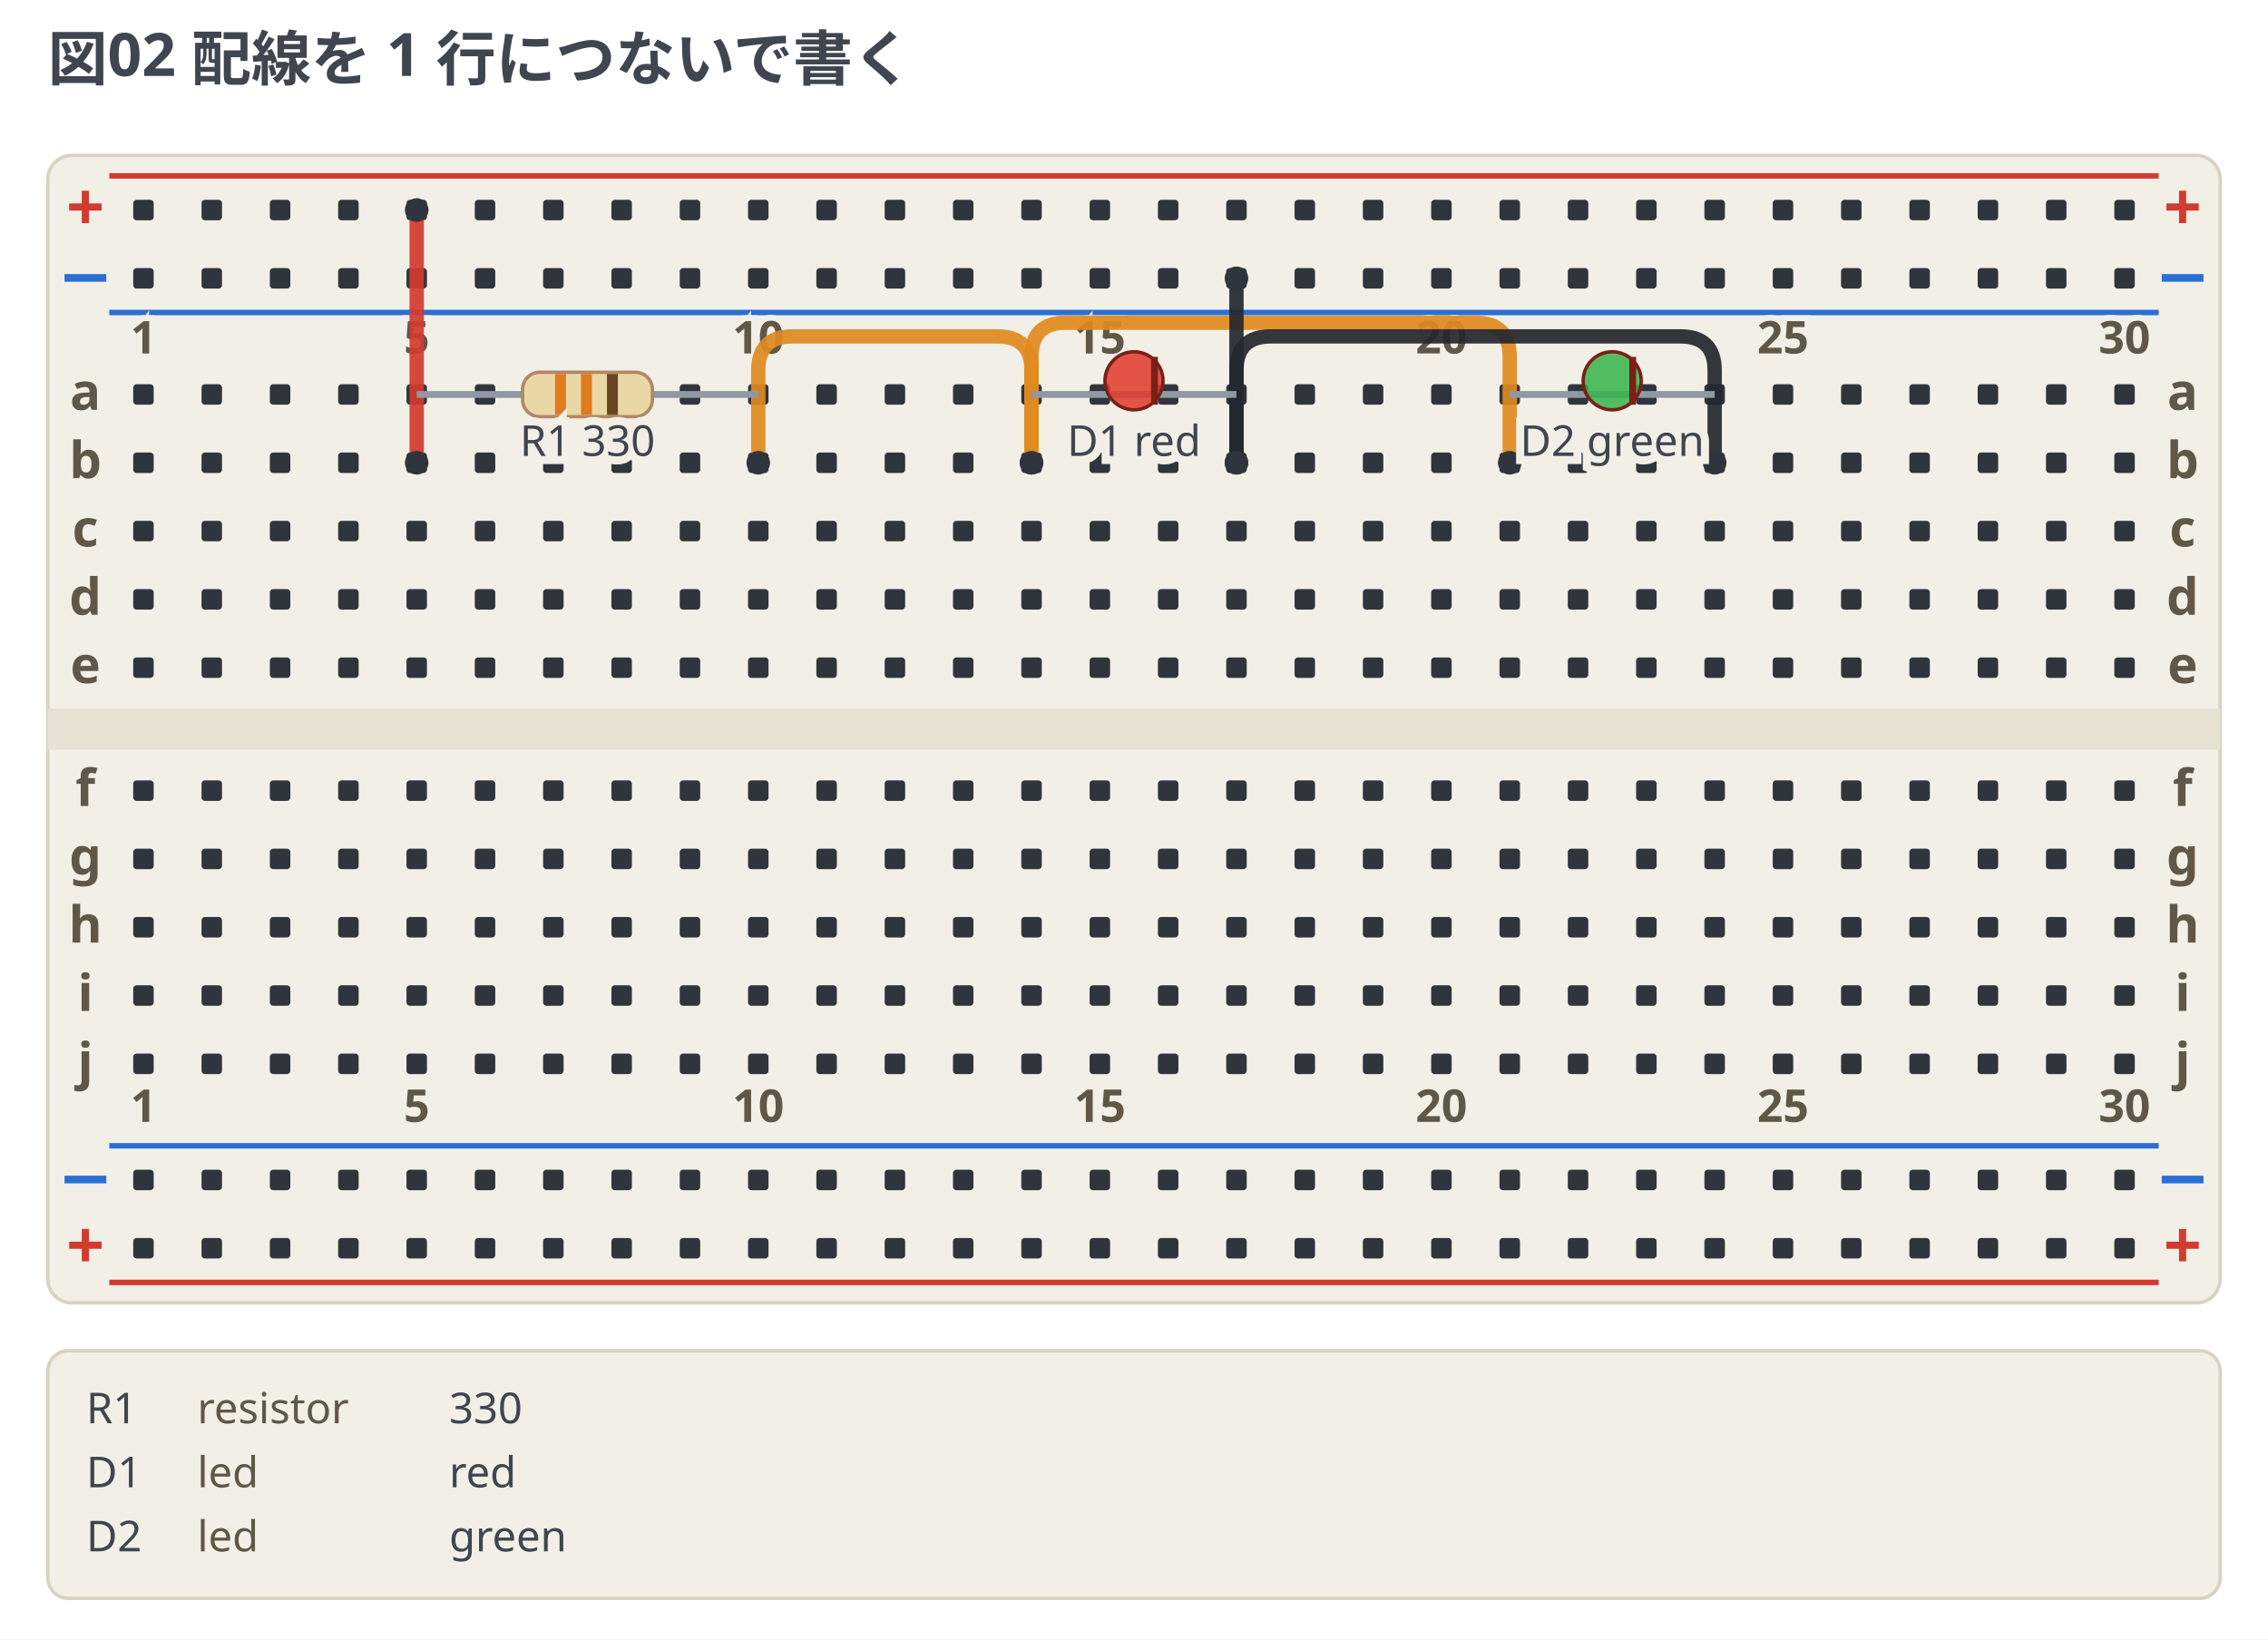
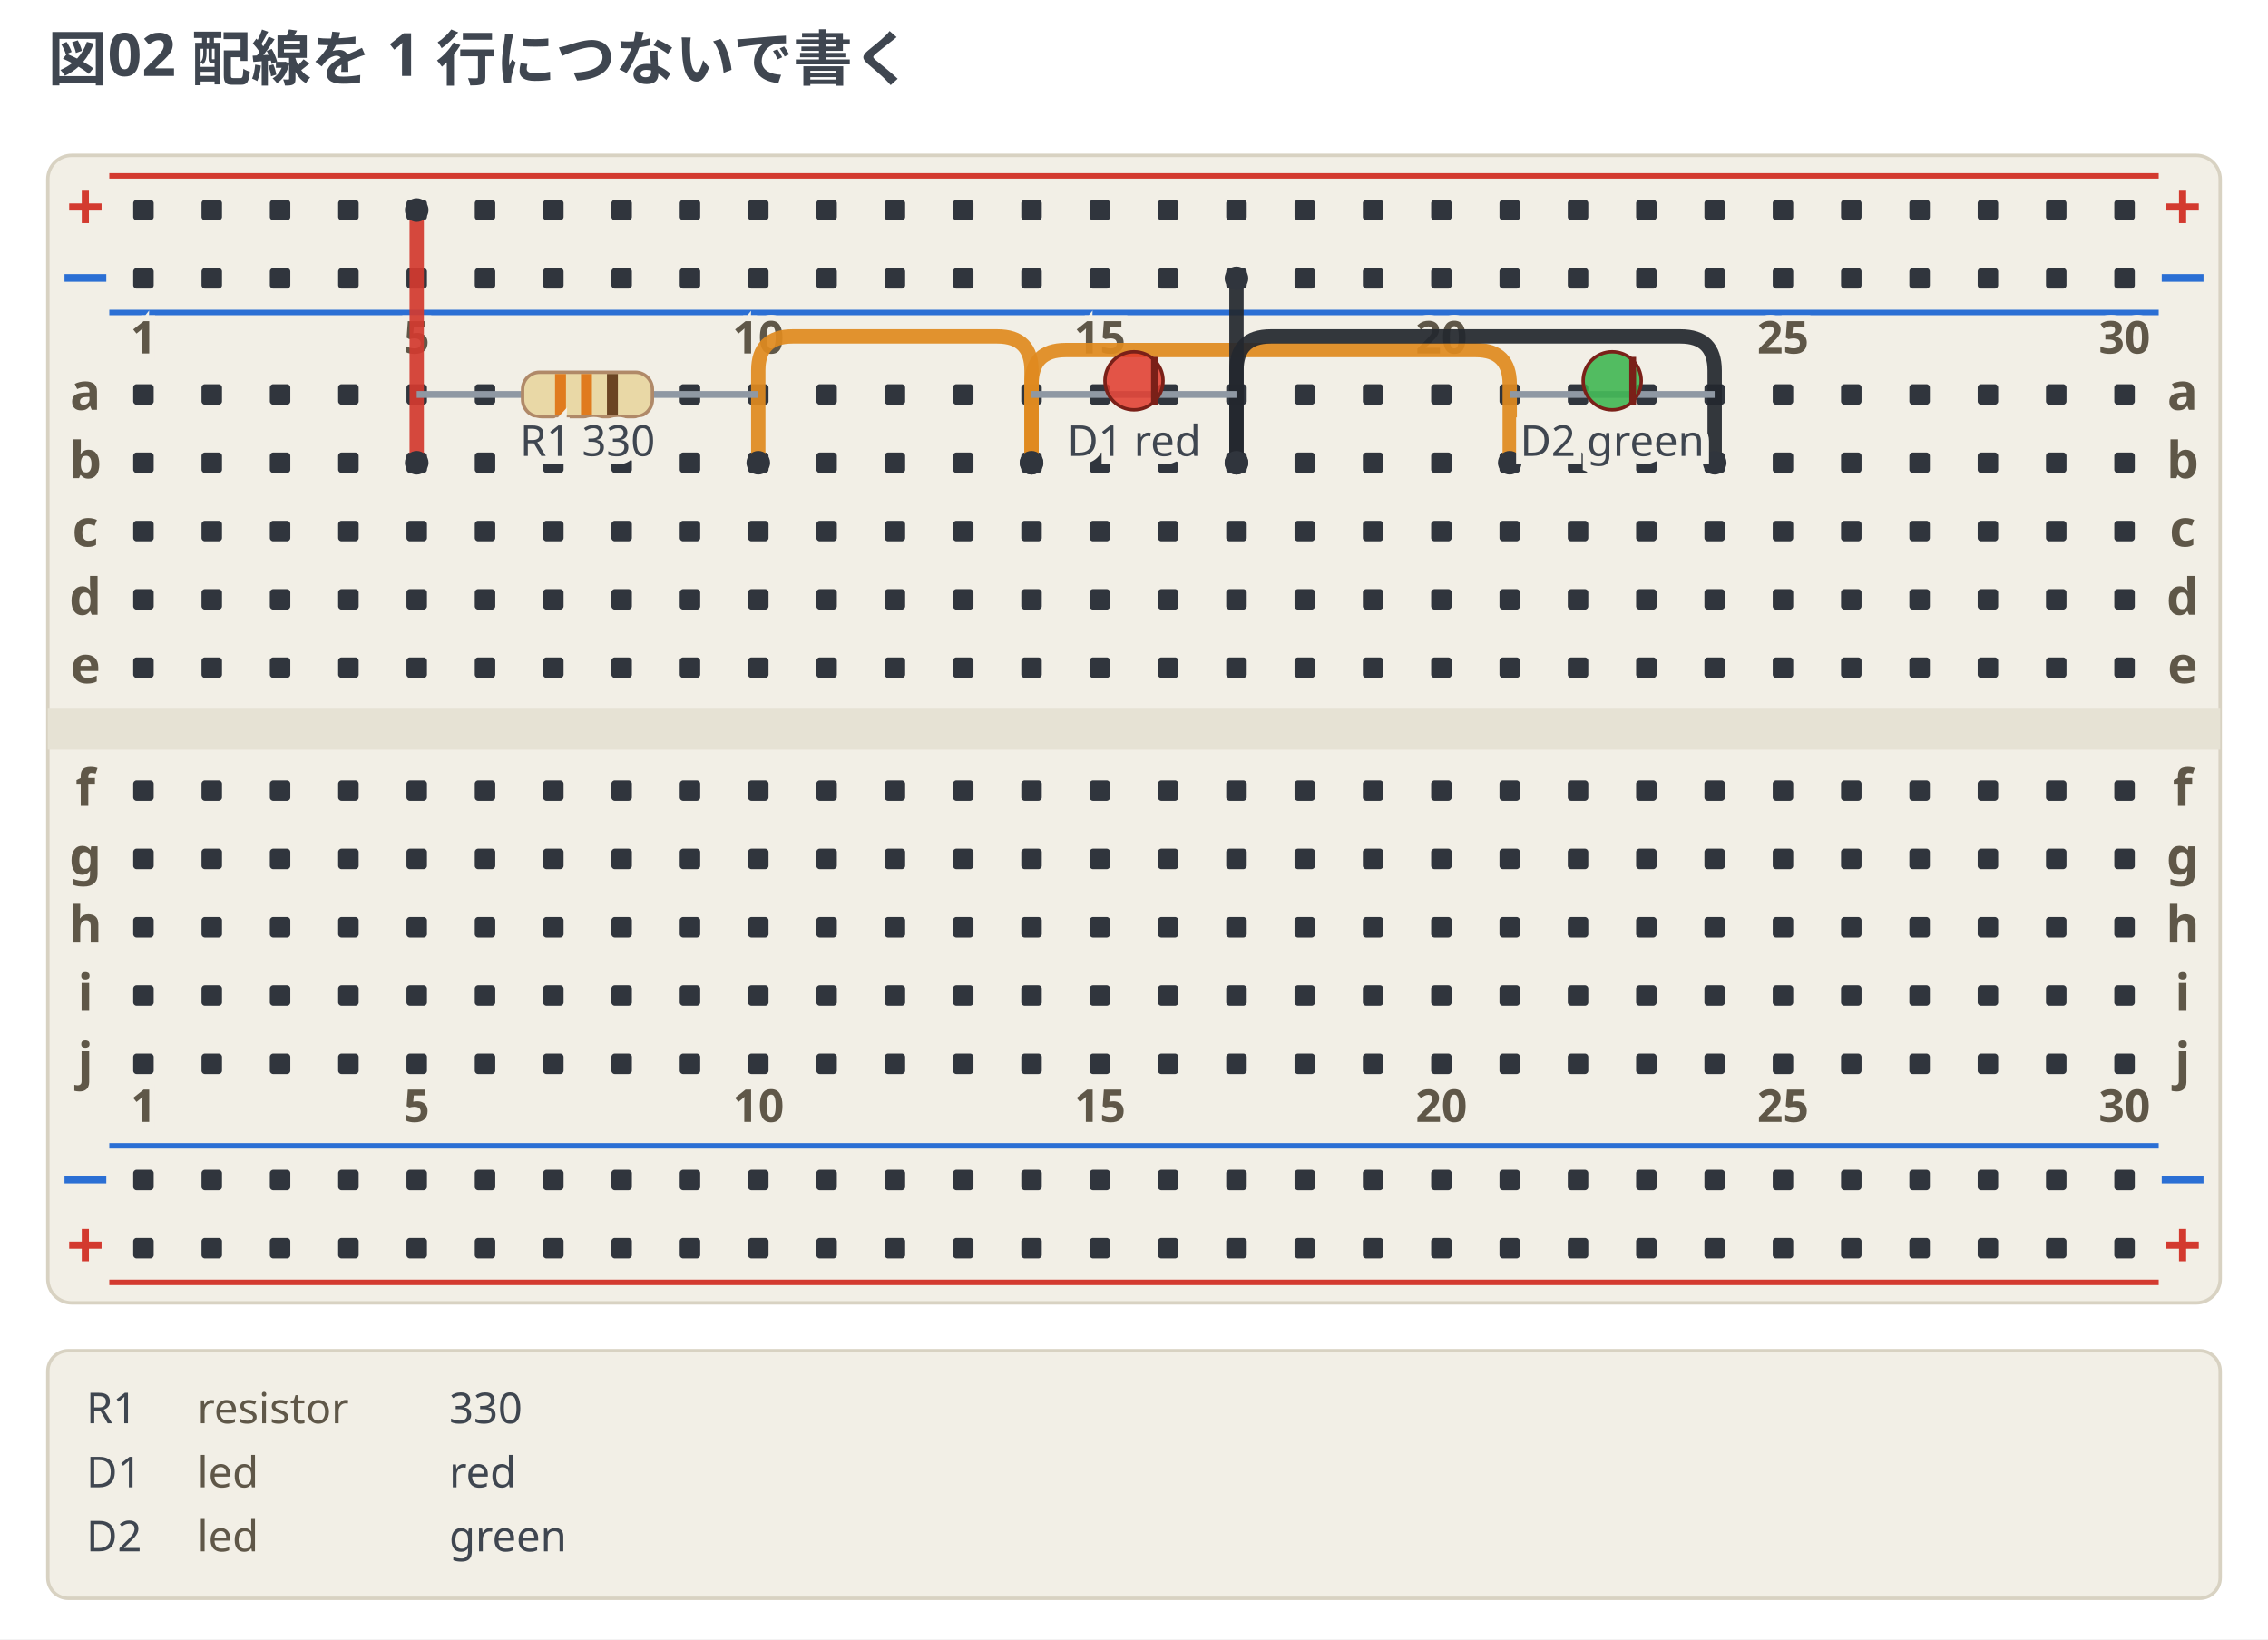
<svg xmlns="http://www.w3.org/2000/svg" width="664" height="480" viewBox="0 0 664 480" data-breadboard-fence="0.2.0" role="img">
  <rect x="0" y="0" width="664" height="480" fill="#ffffff" />
  <g>
    <text x="14" y="23.5" text-anchor="start" font-family="ui-sans-serif, system-ui, sans-serif" font-size="17.5" font-weight="700" fill="#3f4650">図02 配線を 1 行につないで書く</text>
  </g>
  <g transform="translate(0 31.5)">
    <rect x="14" y="14" width="636" height="336" rx="7" fill="#f2efe6" stroke="#d8d2c2" />
    <rect x="14" y="176" width="636" height="12" fill="#e6e2d4" />
    <line x1="32" y1="20" x2="632" y2="20" stroke="#d33a2f" stroke-width="1.6" />
    <text x="25" y="36" text-anchor="middle" font-family="ui-sans-serif, system-ui, sans-serif" font-size="19.55" font-weight="700" fill="#d33a2f">+</text>
    <text x="639" y="36" text-anchor="middle" font-family="ui-sans-serif, system-ui, sans-serif" font-size="19.55" font-weight="700" fill="#d33a2f">+</text>
    <line x1="32" y1="60" x2="632" y2="60" stroke="#2b6fd4" stroke-width="1.6" />
    <text x="25" y="56" text-anchor="middle" font-family="ui-sans-serif, system-ui, sans-serif" font-size="19.55" font-weight="700" fill="#2b6fd4">−</text>
    <text x="639" y="56" text-anchor="middle" font-family="ui-sans-serif, system-ui, sans-serif" font-size="19.55" font-weight="700" fill="#2b6fd4">−</text>
    <line x1="32" y1="304" x2="632" y2="304" stroke="#2b6fd4" stroke-width="1.6" />
    <text x="25" y="320" text-anchor="middle" font-family="ui-sans-serif, system-ui, sans-serif" font-size="19.55" font-weight="700" fill="#2b6fd4">−</text>
    <text x="639" y="320" text-anchor="middle" font-family="ui-sans-serif, system-ui, sans-serif" font-size="19.55" font-weight="700" fill="#2b6fd4">−</text>
    <line x1="32" y1="344" x2="632" y2="344" stroke="#d33a2f" stroke-width="1.6" />
    <text x="25" y="340" text-anchor="middle" font-family="ui-sans-serif, system-ui, sans-serif" font-size="19.55" font-weight="700" fill="#d33a2f">+</text>
    <text x="639" y="340" text-anchor="middle" font-family="ui-sans-serif, system-ui, sans-serif" font-size="19.55" font-weight="700" fill="#d33a2f">+</text>
    <rect x="39" y="27" width="6" height="6" rx="1" fill="#30353d" />
    <rect x="59" y="27" width="6" height="6" rx="1" fill="#30353d" />
    <rect x="79" y="27" width="6" height="6" rx="1" fill="#30353d" />
    <rect x="99" y="27" width="6" height="6" rx="1" fill="#30353d" />
    <rect x="119" y="27" width="6" height="6" rx="1" fill="#30353d" />
    <rect x="139" y="27" width="6" height="6" rx="1" fill="#30353d" />
    <rect x="159" y="27" width="6" height="6" rx="1" fill="#30353d" />
    <rect x="179" y="27" width="6" height="6" rx="1" fill="#30353d" />
    <rect x="199" y="27" width="6" height="6" rx="1" fill="#30353d" />
    <rect x="219" y="27" width="6" height="6" rx="1" fill="#30353d" />
    <rect x="239" y="27" width="6" height="6" rx="1" fill="#30353d" />
    <rect x="259" y="27" width="6" height="6" rx="1" fill="#30353d" />
    <rect x="279" y="27" width="6" height="6" rx="1" fill="#30353d" />
    <rect x="299" y="27" width="6" height="6" rx="1" fill="#30353d" />
    <rect x="319" y="27" width="6" height="6" rx="1" fill="#30353d" />
    <rect x="339" y="27" width="6" height="6" rx="1" fill="#30353d" />
    <rect x="359" y="27" width="6" height="6" rx="1" fill="#30353d" />
    <rect x="379" y="27" width="6" height="6" rx="1" fill="#30353d" />
    <rect x="399" y="27" width="6" height="6" rx="1" fill="#30353d" />
    <rect x="419" y="27" width="6" height="6" rx="1" fill="#30353d" />
    <rect x="439" y="27" width="6" height="6" rx="1" fill="#30353d" />
    <rect x="459" y="27" width="6" height="6" rx="1" fill="#30353d" />
    <rect x="479" y="27" width="6" height="6" rx="1" fill="#30353d" />
    <rect x="499" y="27" width="6" height="6" rx="1" fill="#30353d" />
    <rect x="519" y="27" width="6" height="6" rx="1" fill="#30353d" />
    <rect x="539" y="27" width="6" height="6" rx="1" fill="#30353d" />
    <rect x="559" y="27" width="6" height="6" rx="1" fill="#30353d" />
    <rect x="579" y="27" width="6" height="6" rx="1" fill="#30353d" />
    <rect x="599" y="27" width="6" height="6" rx="1" fill="#30353d" />
    <rect x="619" y="27" width="6" height="6" rx="1" fill="#30353d" />
    <rect x="39" y="47" width="6" height="6" rx="1" fill="#30353d" />
    <rect x="59" y="47" width="6" height="6" rx="1" fill="#30353d" />
    <rect x="79" y="47" width="6" height="6" rx="1" fill="#30353d" />
    <rect x="99" y="47" width="6" height="6" rx="1" fill="#30353d" />
    <rect x="119" y="47" width="6" height="6" rx="1" fill="#30353d" />
    <rect x="139" y="47" width="6" height="6" rx="1" fill="#30353d" />
    <rect x="159" y="47" width="6" height="6" rx="1" fill="#30353d" />
    <rect x="179" y="47" width="6" height="6" rx="1" fill="#30353d" />
    <rect x="199" y="47" width="6" height="6" rx="1" fill="#30353d" />
    <rect x="219" y="47" width="6" height="6" rx="1" fill="#30353d" />
    <rect x="239" y="47" width="6" height="6" rx="1" fill="#30353d" />
    <rect x="259" y="47" width="6" height="6" rx="1" fill="#30353d" />
    <rect x="279" y="47" width="6" height="6" rx="1" fill="#30353d" />
    <rect x="299" y="47" width="6" height="6" rx="1" fill="#30353d" />
    <rect x="319" y="47" width="6" height="6" rx="1" fill="#30353d" />
    <rect x="339" y="47" width="6" height="6" rx="1" fill="#30353d" />
    <rect x="359" y="47" width="6" height="6" rx="1" fill="#30353d" />
    <rect x="379" y="47" width="6" height="6" rx="1" fill="#30353d" />
    <rect x="399" y="47" width="6" height="6" rx="1" fill="#30353d" />
    <rect x="419" y="47" width="6" height="6" rx="1" fill="#30353d" />
    <rect x="439" y="47" width="6" height="6" rx="1" fill="#30353d" />
    <rect x="459" y="47" width="6" height="6" rx="1" fill="#30353d" />
    <rect x="479" y="47" width="6" height="6" rx="1" fill="#30353d" />
    <rect x="499" y="47" width="6" height="6" rx="1" fill="#30353d" />
    <rect x="519" y="47" width="6" height="6" rx="1" fill="#30353d" />
    <rect x="539" y="47" width="6" height="6" rx="1" fill="#30353d" />
    <rect x="559" y="47" width="6" height="6" rx="1" fill="#30353d" />
    <rect x="579" y="47" width="6" height="6" rx="1" fill="#30353d" />
    <rect x="599" y="47" width="6" height="6" rx="1" fill="#30353d" />
    <rect x="619" y="47" width="6" height="6" rx="1" fill="#30353d" />
    <rect x="39" y="311" width="6" height="6" rx="1" fill="#30353d" />
    <rect x="59" y="311" width="6" height="6" rx="1" fill="#30353d" />
    <rect x="79" y="311" width="6" height="6" rx="1" fill="#30353d" />
    <rect x="99" y="311" width="6" height="6" rx="1" fill="#30353d" />
    <rect x="119" y="311" width="6" height="6" rx="1" fill="#30353d" />
    <rect x="139" y="311" width="6" height="6" rx="1" fill="#30353d" />
    <rect x="159" y="311" width="6" height="6" rx="1" fill="#30353d" />
    <rect x="179" y="311" width="6" height="6" rx="1" fill="#30353d" />
    <rect x="199" y="311" width="6" height="6" rx="1" fill="#30353d" />
    <rect x="219" y="311" width="6" height="6" rx="1" fill="#30353d" />
    <rect x="239" y="311" width="6" height="6" rx="1" fill="#30353d" />
    <rect x="259" y="311" width="6" height="6" rx="1" fill="#30353d" />
    <rect x="279" y="311" width="6" height="6" rx="1" fill="#30353d" />
    <rect x="299" y="311" width="6" height="6" rx="1" fill="#30353d" />
    <rect x="319" y="311" width="6" height="6" rx="1" fill="#30353d" />
    <rect x="339" y="311" width="6" height="6" rx="1" fill="#30353d" />
    <rect x="359" y="311" width="6" height="6" rx="1" fill="#30353d" />
    <rect x="379" y="311" width="6" height="6" rx="1" fill="#30353d" />
    <rect x="399" y="311" width="6" height="6" rx="1" fill="#30353d" />
    <rect x="419" y="311" width="6" height="6" rx="1" fill="#30353d" />
    <rect x="439" y="311" width="6" height="6" rx="1" fill="#30353d" />
    <rect x="459" y="311" width="6" height="6" rx="1" fill="#30353d" />
    <rect x="479" y="311" width="6" height="6" rx="1" fill="#30353d" />
    <rect x="499" y="311" width="6" height="6" rx="1" fill="#30353d" />
    <rect x="519" y="311" width="6" height="6" rx="1" fill="#30353d" />
    <rect x="539" y="311" width="6" height="6" rx="1" fill="#30353d" />
    <rect x="559" y="311" width="6" height="6" rx="1" fill="#30353d" />
    <rect x="579" y="311" width="6" height="6" rx="1" fill="#30353d" />
    <rect x="599" y="311" width="6" height="6" rx="1" fill="#30353d" />
    <rect x="619" y="311" width="6" height="6" rx="1" fill="#30353d" />
    <rect x="39" y="331" width="6" height="6" rx="1" fill="#30353d" />
    <rect x="59" y="331" width="6" height="6" rx="1" fill="#30353d" />
    <rect x="79" y="331" width="6" height="6" rx="1" fill="#30353d" />
    <rect x="99" y="331" width="6" height="6" rx="1" fill="#30353d" />
    <rect x="119" y="331" width="6" height="6" rx="1" fill="#30353d" />
    <rect x="139" y="331" width="6" height="6" rx="1" fill="#30353d" />
    <rect x="159" y="331" width="6" height="6" rx="1" fill="#30353d" />
    <rect x="179" y="331" width="6" height="6" rx="1" fill="#30353d" />
    <rect x="199" y="331" width="6" height="6" rx="1" fill="#30353d" />
    <rect x="219" y="331" width="6" height="6" rx="1" fill="#30353d" />
    <rect x="239" y="331" width="6" height="6" rx="1" fill="#30353d" />
    <rect x="259" y="331" width="6" height="6" rx="1" fill="#30353d" />
    <rect x="279" y="331" width="6" height="6" rx="1" fill="#30353d" />
    <rect x="299" y="331" width="6" height="6" rx="1" fill="#30353d" />
    <rect x="319" y="331" width="6" height="6" rx="1" fill="#30353d" />
    <rect x="339" y="331" width="6" height="6" rx="1" fill="#30353d" />
    <rect x="359" y="331" width="6" height="6" rx="1" fill="#30353d" />
    <rect x="379" y="331" width="6" height="6" rx="1" fill="#30353d" />
    <rect x="399" y="331" width="6" height="6" rx="1" fill="#30353d" />
    <rect x="419" y="331" width="6" height="6" rx="1" fill="#30353d" />
    <rect x="439" y="331" width="6" height="6" rx="1" fill="#30353d" />
    <rect x="459" y="331" width="6" height="6" rx="1" fill="#30353d" />
    <rect x="479" y="331" width="6" height="6" rx="1" fill="#30353d" />
    <rect x="499" y="331" width="6" height="6" rx="1" fill="#30353d" />
    <rect x="519" y="331" width="6" height="6" rx="1" fill="#30353d" />
    <rect x="539" y="331" width="6" height="6" rx="1" fill="#30353d" />
    <rect x="559" y="331" width="6" height="6" rx="1" fill="#30353d" />
    <rect x="579" y="331" width="6" height="6" rx="1" fill="#30353d" />
    <rect x="599" y="331" width="6" height="6" rx="1" fill="#30353d" />
    <rect x="619" y="331" width="6" height="6" rx="1" fill="#30353d" />
    <rect x="39" y="81" width="6" height="6" rx="1" fill="#30353d" />
    <rect x="59" y="81" width="6" height="6" rx="1" fill="#30353d" />
    <rect x="79" y="81" width="6" height="6" rx="1" fill="#30353d" />
    <rect x="99" y="81" width="6" height="6" rx="1" fill="#30353d" />
    <rect x="119" y="81" width="6" height="6" rx="1" fill="#30353d" />
    <rect x="139" y="81" width="6" height="6" rx="1" fill="#30353d" />
    <rect x="159" y="81" width="6" height="6" rx="1" fill="#30353d" />
    <rect x="179" y="81" width="6" height="6" rx="1" fill="#30353d" />
    <rect x="199" y="81" width="6" height="6" rx="1" fill="#30353d" />
    <rect x="219" y="81" width="6" height="6" rx="1" fill="#30353d" />
    <rect x="239" y="81" width="6" height="6" rx="1" fill="#30353d" />
    <rect x="259" y="81" width="6" height="6" rx="1" fill="#30353d" />
    <rect x="279" y="81" width="6" height="6" rx="1" fill="#30353d" />
    <rect x="299" y="81" width="6" height="6" rx="1" fill="#30353d" />
    <rect x="319" y="81" width="6" height="6" rx="1" fill="#30353d" />
    <rect x="339" y="81" width="6" height="6" rx="1" fill="#30353d" />
    <rect x="359" y="81" width="6" height="6" rx="1" fill="#30353d" />
    <rect x="379" y="81" width="6" height="6" rx="1" fill="#30353d" />
    <rect x="399" y="81" width="6" height="6" rx="1" fill="#30353d" />
    <rect x="419" y="81" width="6" height="6" rx="1" fill="#30353d" />
    <rect x="439" y="81" width="6" height="6" rx="1" fill="#30353d" />
    <rect x="459" y="81" width="6" height="6" rx="1" fill="#30353d" />
    <rect x="479" y="81" width="6" height="6" rx="1" fill="#30353d" />
    <rect x="499" y="81" width="6" height="6" rx="1" fill="#30353d" />
    <rect x="519" y="81" width="6" height="6" rx="1" fill="#30353d" />
    <rect x="539" y="81" width="6" height="6" rx="1" fill="#30353d" />
    <rect x="559" y="81" width="6" height="6" rx="1" fill="#30353d" />
    <rect x="579" y="81" width="6" height="6" rx="1" fill="#30353d" />
    <rect x="599" y="81" width="6" height="6" rx="1" fill="#30353d" />
    <rect x="619" y="81" width="6" height="6" rx="1" fill="#30353d" />
    <rect x="39" y="101" width="6" height="6" rx="1" fill="#30353d" />
    <rect x="59" y="101" width="6" height="6" rx="1" fill="#30353d" />
    <rect x="79" y="101" width="6" height="6" rx="1" fill="#30353d" />
    <rect x="99" y="101" width="6" height="6" rx="1" fill="#30353d" />
    <rect x="119" y="101" width="6" height="6" rx="1" fill="#30353d" />
    <rect x="139" y="101" width="6" height="6" rx="1" fill="#30353d" />
    <rect x="159" y="101" width="6" height="6" rx="1" fill="#30353d" />
    <rect x="179" y="101" width="6" height="6" rx="1" fill="#30353d" />
    <rect x="199" y="101" width="6" height="6" rx="1" fill="#30353d" />
    <rect x="219" y="101" width="6" height="6" rx="1" fill="#30353d" />
    <rect x="239" y="101" width="6" height="6" rx="1" fill="#30353d" />
    <rect x="259" y="101" width="6" height="6" rx="1" fill="#30353d" />
    <rect x="279" y="101" width="6" height="6" rx="1" fill="#30353d" />
    <rect x="299" y="101" width="6" height="6" rx="1" fill="#30353d" />
    <rect x="319" y="101" width="6" height="6" rx="1" fill="#30353d" />
    <rect x="339" y="101" width="6" height="6" rx="1" fill="#30353d" />
    <rect x="359" y="101" width="6" height="6" rx="1" fill="#30353d" />
    <rect x="379" y="101" width="6" height="6" rx="1" fill="#30353d" />
    <rect x="399" y="101" width="6" height="6" rx="1" fill="#30353d" />
    <rect x="419" y="101" width="6" height="6" rx="1" fill="#30353d" />
    <rect x="439" y="101" width="6" height="6" rx="1" fill="#30353d" />
    <rect x="459" y="101" width="6" height="6" rx="1" fill="#30353d" />
    <rect x="479" y="101" width="6" height="6" rx="1" fill="#30353d" />
    <rect x="499" y="101" width="6" height="6" rx="1" fill="#30353d" />
    <rect x="519" y="101" width="6" height="6" rx="1" fill="#30353d" />
    <rect x="539" y="101" width="6" height="6" rx="1" fill="#30353d" />
    <rect x="559" y="101" width="6" height="6" rx="1" fill="#30353d" />
    <rect x="579" y="101" width="6" height="6" rx="1" fill="#30353d" />
    <rect x="599" y="101" width="6" height="6" rx="1" fill="#30353d" />
    <rect x="619" y="101" width="6" height="6" rx="1" fill="#30353d" />
    <rect x="39" y="121" width="6" height="6" rx="1" fill="#30353d" />
    <rect x="59" y="121" width="6" height="6" rx="1" fill="#30353d" />
    <rect x="79" y="121" width="6" height="6" rx="1" fill="#30353d" />
    <rect x="99" y="121" width="6" height="6" rx="1" fill="#30353d" />
    <rect x="119" y="121" width="6" height="6" rx="1" fill="#30353d" />
    <rect x="139" y="121" width="6" height="6" rx="1" fill="#30353d" />
    <rect x="159" y="121" width="6" height="6" rx="1" fill="#30353d" />
    <rect x="179" y="121" width="6" height="6" rx="1" fill="#30353d" />
    <rect x="199" y="121" width="6" height="6" rx="1" fill="#30353d" />
    <rect x="219" y="121" width="6" height="6" rx="1" fill="#30353d" />
    <rect x="239" y="121" width="6" height="6" rx="1" fill="#30353d" />
    <rect x="259" y="121" width="6" height="6" rx="1" fill="#30353d" />
    <rect x="279" y="121" width="6" height="6" rx="1" fill="#30353d" />
    <rect x="299" y="121" width="6" height="6" rx="1" fill="#30353d" />
    <rect x="319" y="121" width="6" height="6" rx="1" fill="#30353d" />
    <rect x="339" y="121" width="6" height="6" rx="1" fill="#30353d" />
    <rect x="359" y="121" width="6" height="6" rx="1" fill="#30353d" />
    <rect x="379" y="121" width="6" height="6" rx="1" fill="#30353d" />
    <rect x="399" y="121" width="6" height="6" rx="1" fill="#30353d" />
    <rect x="419" y="121" width="6" height="6" rx="1" fill="#30353d" />
    <rect x="439" y="121" width="6" height="6" rx="1" fill="#30353d" />
    <rect x="459" y="121" width="6" height="6" rx="1" fill="#30353d" />
    <rect x="479" y="121" width="6" height="6" rx="1" fill="#30353d" />
    <rect x="499" y="121" width="6" height="6" rx="1" fill="#30353d" />
    <rect x="519" y="121" width="6" height="6" rx="1" fill="#30353d" />
    <rect x="539" y="121" width="6" height="6" rx="1" fill="#30353d" />
    <rect x="559" y="121" width="6" height="6" rx="1" fill="#30353d" />
    <rect x="579" y="121" width="6" height="6" rx="1" fill="#30353d" />
    <rect x="599" y="121" width="6" height="6" rx="1" fill="#30353d" />
    <rect x="619" y="121" width="6" height="6" rx="1" fill="#30353d" />
    <rect x="39" y="141" width="6" height="6" rx="1" fill="#30353d" />
    <rect x="59" y="141" width="6" height="6" rx="1" fill="#30353d" />
    <rect x="79" y="141" width="6" height="6" rx="1" fill="#30353d" />
    <rect x="99" y="141" width="6" height="6" rx="1" fill="#30353d" />
    <rect x="119" y="141" width="6" height="6" rx="1" fill="#30353d" />
    <rect x="139" y="141" width="6" height="6" rx="1" fill="#30353d" />
    <rect x="159" y="141" width="6" height="6" rx="1" fill="#30353d" />
    <rect x="179" y="141" width="6" height="6" rx="1" fill="#30353d" />
    <rect x="199" y="141" width="6" height="6" rx="1" fill="#30353d" />
    <rect x="219" y="141" width="6" height="6" rx="1" fill="#30353d" />
    <rect x="239" y="141" width="6" height="6" rx="1" fill="#30353d" />
    <rect x="259" y="141" width="6" height="6" rx="1" fill="#30353d" />
    <rect x="279" y="141" width="6" height="6" rx="1" fill="#30353d" />
    <rect x="299" y="141" width="6" height="6" rx="1" fill="#30353d" />
    <rect x="319" y="141" width="6" height="6" rx="1" fill="#30353d" />
    <rect x="339" y="141" width="6" height="6" rx="1" fill="#30353d" />
    <rect x="359" y="141" width="6" height="6" rx="1" fill="#30353d" />
    <rect x="379" y="141" width="6" height="6" rx="1" fill="#30353d" />
    <rect x="399" y="141" width="6" height="6" rx="1" fill="#30353d" />
    <rect x="419" y="141" width="6" height="6" rx="1" fill="#30353d" />
    <rect x="439" y="141" width="6" height="6" rx="1" fill="#30353d" />
    <rect x="459" y="141" width="6" height="6" rx="1" fill="#30353d" />
    <rect x="479" y="141" width="6" height="6" rx="1" fill="#30353d" />
    <rect x="499" y="141" width="6" height="6" rx="1" fill="#30353d" />
    <rect x="519" y="141" width="6" height="6" rx="1" fill="#30353d" />
    <rect x="539" y="141" width="6" height="6" rx="1" fill="#30353d" />
    <rect x="559" y="141" width="6" height="6" rx="1" fill="#30353d" />
    <rect x="579" y="141" width="6" height="6" rx="1" fill="#30353d" />
    <rect x="599" y="141" width="6" height="6" rx="1" fill="#30353d" />
    <rect x="619" y="141" width="6" height="6" rx="1" fill="#30353d" />
    <rect x="39" y="161" width="6" height="6" rx="1" fill="#30353d" />
    <rect x="59" y="161" width="6" height="6" rx="1" fill="#30353d" />
    <rect x="79" y="161" width="6" height="6" rx="1" fill="#30353d" />
    <rect x="99" y="161" width="6" height="6" rx="1" fill="#30353d" />
    <rect x="119" y="161" width="6" height="6" rx="1" fill="#30353d" />
    <rect x="139" y="161" width="6" height="6" rx="1" fill="#30353d" />
    <rect x="159" y="161" width="6" height="6" rx="1" fill="#30353d" />
    <rect x="179" y="161" width="6" height="6" rx="1" fill="#30353d" />
    <rect x="199" y="161" width="6" height="6" rx="1" fill="#30353d" />
    <rect x="219" y="161" width="6" height="6" rx="1" fill="#30353d" />
    <rect x="239" y="161" width="6" height="6" rx="1" fill="#30353d" />
    <rect x="259" y="161" width="6" height="6" rx="1" fill="#30353d" />
    <rect x="279" y="161" width="6" height="6" rx="1" fill="#30353d" />
    <rect x="299" y="161" width="6" height="6" rx="1" fill="#30353d" />
    <rect x="319" y="161" width="6" height="6" rx="1" fill="#30353d" />
    <rect x="339" y="161" width="6" height="6" rx="1" fill="#30353d" />
    <rect x="359" y="161" width="6" height="6" rx="1" fill="#30353d" />
    <rect x="379" y="161" width="6" height="6" rx="1" fill="#30353d" />
    <rect x="399" y="161" width="6" height="6" rx="1" fill="#30353d" />
    <rect x="419" y="161" width="6" height="6" rx="1" fill="#30353d" />
    <rect x="439" y="161" width="6" height="6" rx="1" fill="#30353d" />
    <rect x="459" y="161" width="6" height="6" rx="1" fill="#30353d" />
    <rect x="479" y="161" width="6" height="6" rx="1" fill="#30353d" />
    <rect x="499" y="161" width="6" height="6" rx="1" fill="#30353d" />
    <rect x="519" y="161" width="6" height="6" rx="1" fill="#30353d" />
    <rect x="539" y="161" width="6" height="6" rx="1" fill="#30353d" />
    <rect x="559" y="161" width="6" height="6" rx="1" fill="#30353d" />
    <rect x="579" y="161" width="6" height="6" rx="1" fill="#30353d" />
    <rect x="599" y="161" width="6" height="6" rx="1" fill="#30353d" />
    <rect x="619" y="161" width="6" height="6" rx="1" fill="#30353d" />
    <rect x="39" y="197" width="6" height="6" rx="1" fill="#30353d" />
    <rect x="59" y="197" width="6" height="6" rx="1" fill="#30353d" />
    <rect x="79" y="197" width="6" height="6" rx="1" fill="#30353d" />
    <rect x="99" y="197" width="6" height="6" rx="1" fill="#30353d" />
    <rect x="119" y="197" width="6" height="6" rx="1" fill="#30353d" />
    <rect x="139" y="197" width="6" height="6" rx="1" fill="#30353d" />
    <rect x="159" y="197" width="6" height="6" rx="1" fill="#30353d" />
    <rect x="179" y="197" width="6" height="6" rx="1" fill="#30353d" />
    <rect x="199" y="197" width="6" height="6" rx="1" fill="#30353d" />
    <rect x="219" y="197" width="6" height="6" rx="1" fill="#30353d" />
    <rect x="239" y="197" width="6" height="6" rx="1" fill="#30353d" />
    <rect x="259" y="197" width="6" height="6" rx="1" fill="#30353d" />
    <rect x="279" y="197" width="6" height="6" rx="1" fill="#30353d" />
    <rect x="299" y="197" width="6" height="6" rx="1" fill="#30353d" />
    <rect x="319" y="197" width="6" height="6" rx="1" fill="#30353d" />
    <rect x="339" y="197" width="6" height="6" rx="1" fill="#30353d" />
    <rect x="359" y="197" width="6" height="6" rx="1" fill="#30353d" />
    <rect x="379" y="197" width="6" height="6" rx="1" fill="#30353d" />
    <rect x="399" y="197" width="6" height="6" rx="1" fill="#30353d" />
    <rect x="419" y="197" width="6" height="6" rx="1" fill="#30353d" />
    <rect x="439" y="197" width="6" height="6" rx="1" fill="#30353d" />
    <rect x="459" y="197" width="6" height="6" rx="1" fill="#30353d" />
    <rect x="479" y="197" width="6" height="6" rx="1" fill="#30353d" />
    <rect x="499" y="197" width="6" height="6" rx="1" fill="#30353d" />
    <rect x="519" y="197" width="6" height="6" rx="1" fill="#30353d" />
    <rect x="539" y="197" width="6" height="6" rx="1" fill="#30353d" />
    <rect x="559" y="197" width="6" height="6" rx="1" fill="#30353d" />
    <rect x="579" y="197" width="6" height="6" rx="1" fill="#30353d" />
    <rect x="599" y="197" width="6" height="6" rx="1" fill="#30353d" />
    <rect x="619" y="197" width="6" height="6" rx="1" fill="#30353d" />
    <rect x="39" y="217" width="6" height="6" rx="1" fill="#30353d" />
    <rect x="59" y="217" width="6" height="6" rx="1" fill="#30353d" />
    <rect x="79" y="217" width="6" height="6" rx="1" fill="#30353d" />
    <rect x="99" y="217" width="6" height="6" rx="1" fill="#30353d" />
    <rect x="119" y="217" width="6" height="6" rx="1" fill="#30353d" />
    <rect x="139" y="217" width="6" height="6" rx="1" fill="#30353d" />
    <rect x="159" y="217" width="6" height="6" rx="1" fill="#30353d" />
    <rect x="179" y="217" width="6" height="6" rx="1" fill="#30353d" />
    <rect x="199" y="217" width="6" height="6" rx="1" fill="#30353d" />
    <rect x="219" y="217" width="6" height="6" rx="1" fill="#30353d" />
    <rect x="239" y="217" width="6" height="6" rx="1" fill="#30353d" />
    <rect x="259" y="217" width="6" height="6" rx="1" fill="#30353d" />
    <rect x="279" y="217" width="6" height="6" rx="1" fill="#30353d" />
    <rect x="299" y="217" width="6" height="6" rx="1" fill="#30353d" />
    <rect x="319" y="217" width="6" height="6" rx="1" fill="#30353d" />
    <rect x="339" y="217" width="6" height="6" rx="1" fill="#30353d" />
    <rect x="359" y="217" width="6" height="6" rx="1" fill="#30353d" />
    <rect x="379" y="217" width="6" height="6" rx="1" fill="#30353d" />
    <rect x="399" y="217" width="6" height="6" rx="1" fill="#30353d" />
    <rect x="419" y="217" width="6" height="6" rx="1" fill="#30353d" />
    <rect x="439" y="217" width="6" height="6" rx="1" fill="#30353d" />
    <rect x="459" y="217" width="6" height="6" rx="1" fill="#30353d" />
    <rect x="479" y="217" width="6" height="6" rx="1" fill="#30353d" />
    <rect x="499" y="217" width="6" height="6" rx="1" fill="#30353d" />
    <rect x="519" y="217" width="6" height="6" rx="1" fill="#30353d" />
    <rect x="539" y="217" width="6" height="6" rx="1" fill="#30353d" />
    <rect x="559" y="217" width="6" height="6" rx="1" fill="#30353d" />
    <rect x="579" y="217" width="6" height="6" rx="1" fill="#30353d" />
    <rect x="599" y="217" width="6" height="6" rx="1" fill="#30353d" />
    <rect x="619" y="217" width="6" height="6" rx="1" fill="#30353d" />
    <rect x="39" y="237" width="6" height="6" rx="1" fill="#30353d" />
    <rect x="59" y="237" width="6" height="6" rx="1" fill="#30353d" />
    <rect x="79" y="237" width="6" height="6" rx="1" fill="#30353d" />
    <rect x="99" y="237" width="6" height="6" rx="1" fill="#30353d" />
    <rect x="119" y="237" width="6" height="6" rx="1" fill="#30353d" />
    <rect x="139" y="237" width="6" height="6" rx="1" fill="#30353d" />
    <rect x="159" y="237" width="6" height="6" rx="1" fill="#30353d" />
    <rect x="179" y="237" width="6" height="6" rx="1" fill="#30353d" />
    <rect x="199" y="237" width="6" height="6" rx="1" fill="#30353d" />
    <rect x="219" y="237" width="6" height="6" rx="1" fill="#30353d" />
    <rect x="239" y="237" width="6" height="6" rx="1" fill="#30353d" />
    <rect x="259" y="237" width="6" height="6" rx="1" fill="#30353d" />
    <rect x="279" y="237" width="6" height="6" rx="1" fill="#30353d" />
    <rect x="299" y="237" width="6" height="6" rx="1" fill="#30353d" />
    <rect x="319" y="237" width="6" height="6" rx="1" fill="#30353d" />
    <rect x="339" y="237" width="6" height="6" rx="1" fill="#30353d" />
    <rect x="359" y="237" width="6" height="6" rx="1" fill="#30353d" />
    <rect x="379" y="237" width="6" height="6" rx="1" fill="#30353d" />
    <rect x="399" y="237" width="6" height="6" rx="1" fill="#30353d" />
    <rect x="419" y="237" width="6" height="6" rx="1" fill="#30353d" />
    <rect x="439" y="237" width="6" height="6" rx="1" fill="#30353d" />
    <rect x="459" y="237" width="6" height="6" rx="1" fill="#30353d" />
    <rect x="479" y="237" width="6" height="6" rx="1" fill="#30353d" />
    <rect x="499" y="237" width="6" height="6" rx="1" fill="#30353d" />
    <rect x="519" y="237" width="6" height="6" rx="1" fill="#30353d" />
    <rect x="539" y="237" width="6" height="6" rx="1" fill="#30353d" />
    <rect x="559" y="237" width="6" height="6" rx="1" fill="#30353d" />
    <rect x="579" y="237" width="6" height="6" rx="1" fill="#30353d" />
    <rect x="599" y="237" width="6" height="6" rx="1" fill="#30353d" />
    <rect x="619" y="237" width="6" height="6" rx="1" fill="#30353d" />
    <rect x="39" y="257" width="6" height="6" rx="1" fill="#30353d" />
    <rect x="59" y="257" width="6" height="6" rx="1" fill="#30353d" />
    <rect x="79" y="257" width="6" height="6" rx="1" fill="#30353d" />
    <rect x="99" y="257" width="6" height="6" rx="1" fill="#30353d" />
    <rect x="119" y="257" width="6" height="6" rx="1" fill="#30353d" />
    <rect x="139" y="257" width="6" height="6" rx="1" fill="#30353d" />
    <rect x="159" y="257" width="6" height="6" rx="1" fill="#30353d" />
    <rect x="179" y="257" width="6" height="6" rx="1" fill="#30353d" />
    <rect x="199" y="257" width="6" height="6" rx="1" fill="#30353d" />
    <rect x="219" y="257" width="6" height="6" rx="1" fill="#30353d" />
    <rect x="239" y="257" width="6" height="6" rx="1" fill="#30353d" />
    <rect x="259" y="257" width="6" height="6" rx="1" fill="#30353d" />
    <rect x="279" y="257" width="6" height="6" rx="1" fill="#30353d" />
    <rect x="299" y="257" width="6" height="6" rx="1" fill="#30353d" />
    <rect x="319" y="257" width="6" height="6" rx="1" fill="#30353d" />
    <rect x="339" y="257" width="6" height="6" rx="1" fill="#30353d" />
    <rect x="359" y="257" width="6" height="6" rx="1" fill="#30353d" />
    <rect x="379" y="257" width="6" height="6" rx="1" fill="#30353d" />
    <rect x="399" y="257" width="6" height="6" rx="1" fill="#30353d" />
    <rect x="419" y="257" width="6" height="6" rx="1" fill="#30353d" />
    <rect x="439" y="257" width="6" height="6" rx="1" fill="#30353d" />
    <rect x="459" y="257" width="6" height="6" rx="1" fill="#30353d" />
    <rect x="479" y="257" width="6" height="6" rx="1" fill="#30353d" />
    <rect x="499" y="257" width="6" height="6" rx="1" fill="#30353d" />
    <rect x="519" y="257" width="6" height="6" rx="1" fill="#30353d" />
    <rect x="539" y="257" width="6" height="6" rx="1" fill="#30353d" />
    <rect x="559" y="257" width="6" height="6" rx="1" fill="#30353d" />
    <rect x="579" y="257" width="6" height="6" rx="1" fill="#30353d" />
    <rect x="599" y="257" width="6" height="6" rx="1" fill="#30353d" />
    <rect x="619" y="257" width="6" height="6" rx="1" fill="#30353d" />
    <rect x="39" y="277" width="6" height="6" rx="1" fill="#30353d" />
    <rect x="59" y="277" width="6" height="6" rx="1" fill="#30353d" />
    <rect x="79" y="277" width="6" height="6" rx="1" fill="#30353d" />
    <rect x="99" y="277" width="6" height="6" rx="1" fill="#30353d" />
    <rect x="119" y="277" width="6" height="6" rx="1" fill="#30353d" />
    <rect x="139" y="277" width="6" height="6" rx="1" fill="#30353d" />
    <rect x="159" y="277" width="6" height="6" rx="1" fill="#30353d" />
    <rect x="179" y="277" width="6" height="6" rx="1" fill="#30353d" />
    <rect x="199" y="277" width="6" height="6" rx="1" fill="#30353d" />
    <rect x="219" y="277" width="6" height="6" rx="1" fill="#30353d" />
    <rect x="239" y="277" width="6" height="6" rx="1" fill="#30353d" />
    <rect x="259" y="277" width="6" height="6" rx="1" fill="#30353d" />
    <rect x="279" y="277" width="6" height="6" rx="1" fill="#30353d" />
    <rect x="299" y="277" width="6" height="6" rx="1" fill="#30353d" />
    <rect x="319" y="277" width="6" height="6" rx="1" fill="#30353d" />
    <rect x="339" y="277" width="6" height="6" rx="1" fill="#30353d" />
    <rect x="359" y="277" width="6" height="6" rx="1" fill="#30353d" />
    <rect x="379" y="277" width="6" height="6" rx="1" fill="#30353d" />
    <rect x="399" y="277" width="6" height="6" rx="1" fill="#30353d" />
    <rect x="419" y="277" width="6" height="6" rx="1" fill="#30353d" />
    <rect x="439" y="277" width="6" height="6" rx="1" fill="#30353d" />
    <rect x="459" y="277" width="6" height="6" rx="1" fill="#30353d" />
    <rect x="479" y="277" width="6" height="6" rx="1" fill="#30353d" />
    <rect x="499" y="277" width="6" height="6" rx="1" fill="#30353d" />
    <rect x="519" y="277" width="6" height="6" rx="1" fill="#30353d" />
    <rect x="539" y="277" width="6" height="6" rx="1" fill="#30353d" />
    <rect x="559" y="277" width="6" height="6" rx="1" fill="#30353d" />
    <rect x="579" y="277" width="6" height="6" rx="1" fill="#30353d" />
    <rect x="599" y="277" width="6" height="6" rx="1" fill="#30353d" />
    <rect x="619" y="277" width="6" height="6" rx="1" fill="#30353d" />
    <text x="25" y="88.5" text-anchor="middle" font-family="ui-sans-serif, system-ui, sans-serif" font-size="14.95" font-weight="700" fill="#5f5748">a</text>
    <text x="639" y="88.5" text-anchor="middle" font-family="ui-sans-serif, system-ui, sans-serif" font-size="14.95" font-weight="700" fill="#5f5748">a</text>
    <text x="25" y="108.5" text-anchor="middle" font-family="ui-sans-serif, system-ui, sans-serif" font-size="14.95" font-weight="700" fill="#5f5748">b</text>
    <text x="639" y="108.5" text-anchor="middle" font-family="ui-sans-serif, system-ui, sans-serif" font-size="14.95" font-weight="700" fill="#5f5748">b</text>
    <text x="25" y="128.5" text-anchor="middle" font-family="ui-sans-serif, system-ui, sans-serif" font-size="14.95" font-weight="700" fill="#5f5748">c</text>
    <text x="639" y="128.5" text-anchor="middle" font-family="ui-sans-serif, system-ui, sans-serif" font-size="14.95" font-weight="700" fill="#5f5748">c</text>
    <text x="25" y="148.5" text-anchor="middle" font-family="ui-sans-serif, system-ui, sans-serif" font-size="14.95" font-weight="700" fill="#5f5748">d</text>
    <text x="639" y="148.5" text-anchor="middle" font-family="ui-sans-serif, system-ui, sans-serif" font-size="14.95" font-weight="700" fill="#5f5748">d</text>
    <text x="25" y="168.5" text-anchor="middle" font-family="ui-sans-serif, system-ui, sans-serif" font-size="14.95" font-weight="700" fill="#5f5748">e</text>
    <text x="639" y="168.5" text-anchor="middle" font-family="ui-sans-serif, system-ui, sans-serif" font-size="14.95" font-weight="700" fill="#5f5748">e</text>
    <text x="25" y="204.5" text-anchor="middle" font-family="ui-sans-serif, system-ui, sans-serif" font-size="14.95" font-weight="700" fill="#5f5748">f</text>
    <text x="639" y="204.5" text-anchor="middle" font-family="ui-sans-serif, system-ui, sans-serif" font-size="14.95" font-weight="700" fill="#5f5748">f</text>
    <text x="25" y="224.5" text-anchor="middle" font-family="ui-sans-serif, system-ui, sans-serif" font-size="14.95" font-weight="700" fill="#5f5748">g</text>
    <text x="639" y="224.5" text-anchor="middle" font-family="ui-sans-serif, system-ui, sans-serif" font-size="14.95" font-weight="700" fill="#5f5748">g</text>
    <text x="25" y="244.5" text-anchor="middle" font-family="ui-sans-serif, system-ui, sans-serif" font-size="14.95" font-weight="700" fill="#5f5748">h</text>
    <text x="639" y="244.5" text-anchor="middle" font-family="ui-sans-serif, system-ui, sans-serif" font-size="14.95" font-weight="700" fill="#5f5748">h</text>
    <text x="25" y="264.5" text-anchor="middle" font-family="ui-sans-serif, system-ui, sans-serif" font-size="14.95" font-weight="700" fill="#5f5748">i</text>
    <text x="639" y="264.5" text-anchor="middle" font-family="ui-sans-serif, system-ui, sans-serif" font-size="14.95" font-weight="700" fill="#5f5748">i</text>
    <text x="25" y="284.5" text-anchor="middle" font-family="ui-sans-serif, system-ui, sans-serif" font-size="14.95" font-weight="700" fill="#5f5748">j</text>
    <text x="639" y="284.5" text-anchor="middle" font-family="ui-sans-serif, system-ui, sans-serif" font-size="14.95" font-weight="700" fill="#5f5748">j</text>
    <text x="42" y="72" text-anchor="middle" font-family="ui-sans-serif, system-ui, sans-serif" stroke="#f2efe6" stroke-width="3.45" paint-order="stroke" font-size="13.23" font-weight="700" fill="#5f5748">1</text>
    <text x="42" y="297" text-anchor="middle" font-family="ui-sans-serif, system-ui, sans-serif" stroke="#f2efe6" stroke-width="3.45" paint-order="stroke" font-size="13.23" font-weight="700" fill="#5f5748">1</text>
    <text x="122" y="72" text-anchor="middle" font-family="ui-sans-serif, system-ui, sans-serif" stroke="#f2efe6" stroke-width="3.45" paint-order="stroke" font-size="13.23" font-weight="700" fill="#5f5748">5</text>
    <text x="122" y="297" text-anchor="middle" font-family="ui-sans-serif, system-ui, sans-serif" stroke="#f2efe6" stroke-width="3.45" paint-order="stroke" font-size="13.23" font-weight="700" fill="#5f5748">5</text>
    <text x="222" y="72" text-anchor="middle" font-family="ui-sans-serif, system-ui, sans-serif" stroke="#f2efe6" stroke-width="3.45" paint-order="stroke" font-size="13.23" font-weight="700" fill="#5f5748">10</text>
    <text x="222" y="297" text-anchor="middle" font-family="ui-sans-serif, system-ui, sans-serif" stroke="#f2efe6" stroke-width="3.45" paint-order="stroke" font-size="13.23" font-weight="700" fill="#5f5748">10</text>
    <text x="322" y="72" text-anchor="middle" font-family="ui-sans-serif, system-ui, sans-serif" stroke="#f2efe6" stroke-width="3.45" paint-order="stroke" font-size="13.23" font-weight="700" fill="#5f5748">15</text>
    <text x="322" y="297" text-anchor="middle" font-family="ui-sans-serif, system-ui, sans-serif" stroke="#f2efe6" stroke-width="3.45" paint-order="stroke" font-size="13.23" font-weight="700" fill="#5f5748">15</text>
    <text x="422" y="72" text-anchor="middle" font-family="ui-sans-serif, system-ui, sans-serif" stroke="#f2efe6" stroke-width="3.45" paint-order="stroke" font-size="13.23" font-weight="700" fill="#5f5748">20</text>
    <text x="422" y="297" text-anchor="middle" font-family="ui-sans-serif, system-ui, sans-serif" stroke="#f2efe6" stroke-width="3.45" paint-order="stroke" font-size="13.23" font-weight="700" fill="#5f5748">20</text>
    <text x="522" y="72" text-anchor="middle" font-family="ui-sans-serif, system-ui, sans-serif" stroke="#f2efe6" stroke-width="3.45" paint-order="stroke" font-size="13.23" font-weight="700" fill="#5f5748">25</text>
    <text x="522" y="297" text-anchor="middle" font-family="ui-sans-serif, system-ui, sans-serif" stroke="#f2efe6" stroke-width="3.45" paint-order="stroke" font-size="13.23" font-weight="700" fill="#5f5748">25</text>
    <text x="622" y="72" text-anchor="middle" font-family="ui-sans-serif, system-ui, sans-serif" stroke="#f2efe6" stroke-width="3.45" paint-order="stroke" font-size="13.23" font-weight="700" fill="#5f5748">30</text>
    <text x="622" y="297" text-anchor="middle" font-family="ui-sans-serif, system-ui, sans-serif" stroke="#f2efe6" stroke-width="3.45" paint-order="stroke" font-size="13.23" font-weight="700" fill="#5f5748">30</text>
    <path d="M 122 30 L 122 104" fill="none" stroke="#d33a2f" stroke-width="4.2" stroke-linecap="round" opacity="0.92" />
    <circle cx="122" cy="30" r="3.46" fill="#30353d" />
    <circle cx="122" cy="104" r="3.46" fill="#30353d" />
    <path d="M 222 104 L 222 77 Q 222 67 232 67 L 292 67 Q 302 67 302 77 L 302 104" fill="none" stroke="#e08a1e" stroke-width="4.2" stroke-linecap="round" opacity="0.92" />
    <circle cx="222" cy="104" r="3.46" fill="#30353d" />
    <circle cx="302" cy="104" r="3.46" fill="#30353d" />
-     <path d="M 302 104 L 302 73 Q 302 63 312 63 L 432 63 Q 442 63 442 73 L 442 104" fill="none" stroke="#e08a1e" stroke-width="4.2" stroke-linecap="round" opacity="0.92" />
+     <path d="M 302 104 L 302 81 Q 302 71 312 71 L 432 71 Q 442 71 442 81 L 442 104" fill="none" stroke="#e08a1e" stroke-width="4.2" stroke-linecap="round" opacity="0.92" />
    <circle cx="302" cy="104" r="3.46" fill="#30353d" />
    <circle cx="442" cy="104" r="3.46" fill="#30353d" />
    <path d="M 362 50 L 362 104" fill="none" stroke="#23272e" stroke-width="4.2" stroke-linecap="round" opacity="0.92" />
    <circle cx="362" cy="50" r="3.46" fill="#30353d" />
    <circle cx="362" cy="104" r="3.46" fill="#30353d" />
    <path d="M 362 104 L 362 77 Q 362 67 372 67 L 492 67 Q 502 67 502 77 L 502 104" fill="none" stroke="#23272e" stroke-width="4.2" stroke-linecap="round" opacity="0.92" />
    <circle cx="362" cy="104" r="3.46" fill="#30353d" />
    <circle cx="502" cy="104" r="3.46" fill="#30353d" />
    <line x1="122" y1="84" x2="222" y2="84" stroke="#8f98a3" stroke-width="2" />
    <g transform="translate(172 84) rotate(0)">
      <rect x="-19" y="-6.5" width="38" height="13" rx="5" fill="#e9d8a6" stroke="#b08968" />
      <rect x="-9.5" y="-6" width="3.2" height="12" fill="#e07b1e" />
      <rect x="-1.9" y="-6" width="3.2" height="12" fill="#e07b1e" />
      <rect x="5.7" y="-6" width="3.2" height="12" fill="#6b4423" />
    </g>
    <text x="172" y="102" text-anchor="middle" font-family="ui-sans-serif, system-ui, sans-serif" stroke="#f2efe6" stroke-width="4.75" paint-order="stroke" font-size="12.5" fill="#3f4650">R1 330</text>
    <line x1="302" y1="84" x2="362" y2="84" stroke="#8f98a3" stroke-width="2" />
    <g transform="translate(332 84) rotate(0)">
      <circle cx="0" cy="-4" r="8.5" fill="#e0392c" fill-opacity="0.85" stroke="#7a2018" />
      <line x1="6" y1="-11" x2="6" y2="3" stroke="#7a2018" stroke-width="2" />
    </g>
    <text x="332" y="102" text-anchor="middle" font-family="ui-sans-serif, system-ui, sans-serif" stroke="#f2efe6" stroke-width="4.75" paint-order="stroke" font-size="12.5" fill="#3f4650">D1 red</text>
    <line x1="442" y1="84" x2="502" y2="84" stroke="#8f98a3" stroke-width="2" />
    <g transform="translate(472 84) rotate(0)">
      <circle cx="0" cy="-4" r="8.5" fill="#37b34a" fill-opacity="0.85" stroke="#7a2018" />
      <line x1="6" y1="-11" x2="6" y2="3" stroke="#7a2018" stroke-width="2" />
    </g>
    <text x="472" y="102" text-anchor="middle" font-family="ui-sans-serif, system-ui, sans-serif" stroke="#f2efe6" stroke-width="4.75" paint-order="stroke" font-size="12.5" fill="#3f4650">D2 green</text>
    <rect x="14" y="364" width="636" height="72.5" rx="6" fill="#f2efe6" stroke="#d8d2c2" />
    <text x="25.25" y="385.25" text-anchor="start" font-family="ui-sans-serif, system-ui, sans-serif" stroke="#f2efe6" stroke-width="3.75" paint-order="stroke" font-size="12.5" fill="#3f4650">R1</text>
    <text x="57.75" y="385.25" text-anchor="start" font-family="ui-sans-serif, system-ui, sans-serif" stroke="#f2efe6" stroke-width="3.75" paint-order="stroke" font-size="12.5" fill="#5f5748">resistor</text>
    <text x="131.5" y="385.25" text-anchor="start" font-family="ui-sans-serif, system-ui, sans-serif" stroke="#f2efe6" stroke-width="3.75" paint-order="stroke" font-size="12.5" fill="#3f4650">330</text>
    <text x="25.25" y="404" text-anchor="start" font-family="ui-sans-serif, system-ui, sans-serif" stroke="#f2efe6" stroke-width="3.75" paint-order="stroke" font-size="12.5" fill="#3f4650">D1</text>
    <text x="57.75" y="404" text-anchor="start" font-family="ui-sans-serif, system-ui, sans-serif" stroke="#f2efe6" stroke-width="3.75" paint-order="stroke" font-size="12.5" fill="#5f5748">led</text>
    <text x="131.5" y="404" text-anchor="start" font-family="ui-sans-serif, system-ui, sans-serif" stroke="#f2efe6" stroke-width="3.75" paint-order="stroke" font-size="12.5" fill="#3f4650">red</text>
    <text x="25.25" y="422.75" text-anchor="start" font-family="ui-sans-serif, system-ui, sans-serif" stroke="#f2efe6" stroke-width="3.75" paint-order="stroke" font-size="12.5" fill="#3f4650">D2</text>
    <text x="57.75" y="422.75" text-anchor="start" font-family="ui-sans-serif, system-ui, sans-serif" stroke="#f2efe6" stroke-width="3.75" paint-order="stroke" font-size="12.5" fill="#5f5748">led</text>
    <text x="131.5" y="422.75" text-anchor="start" font-family="ui-sans-serif, system-ui, sans-serif" stroke="#f2efe6" stroke-width="3.75" paint-order="stroke" font-size="12.5" fill="#3f4650">green</text>
  </g>
</svg>
